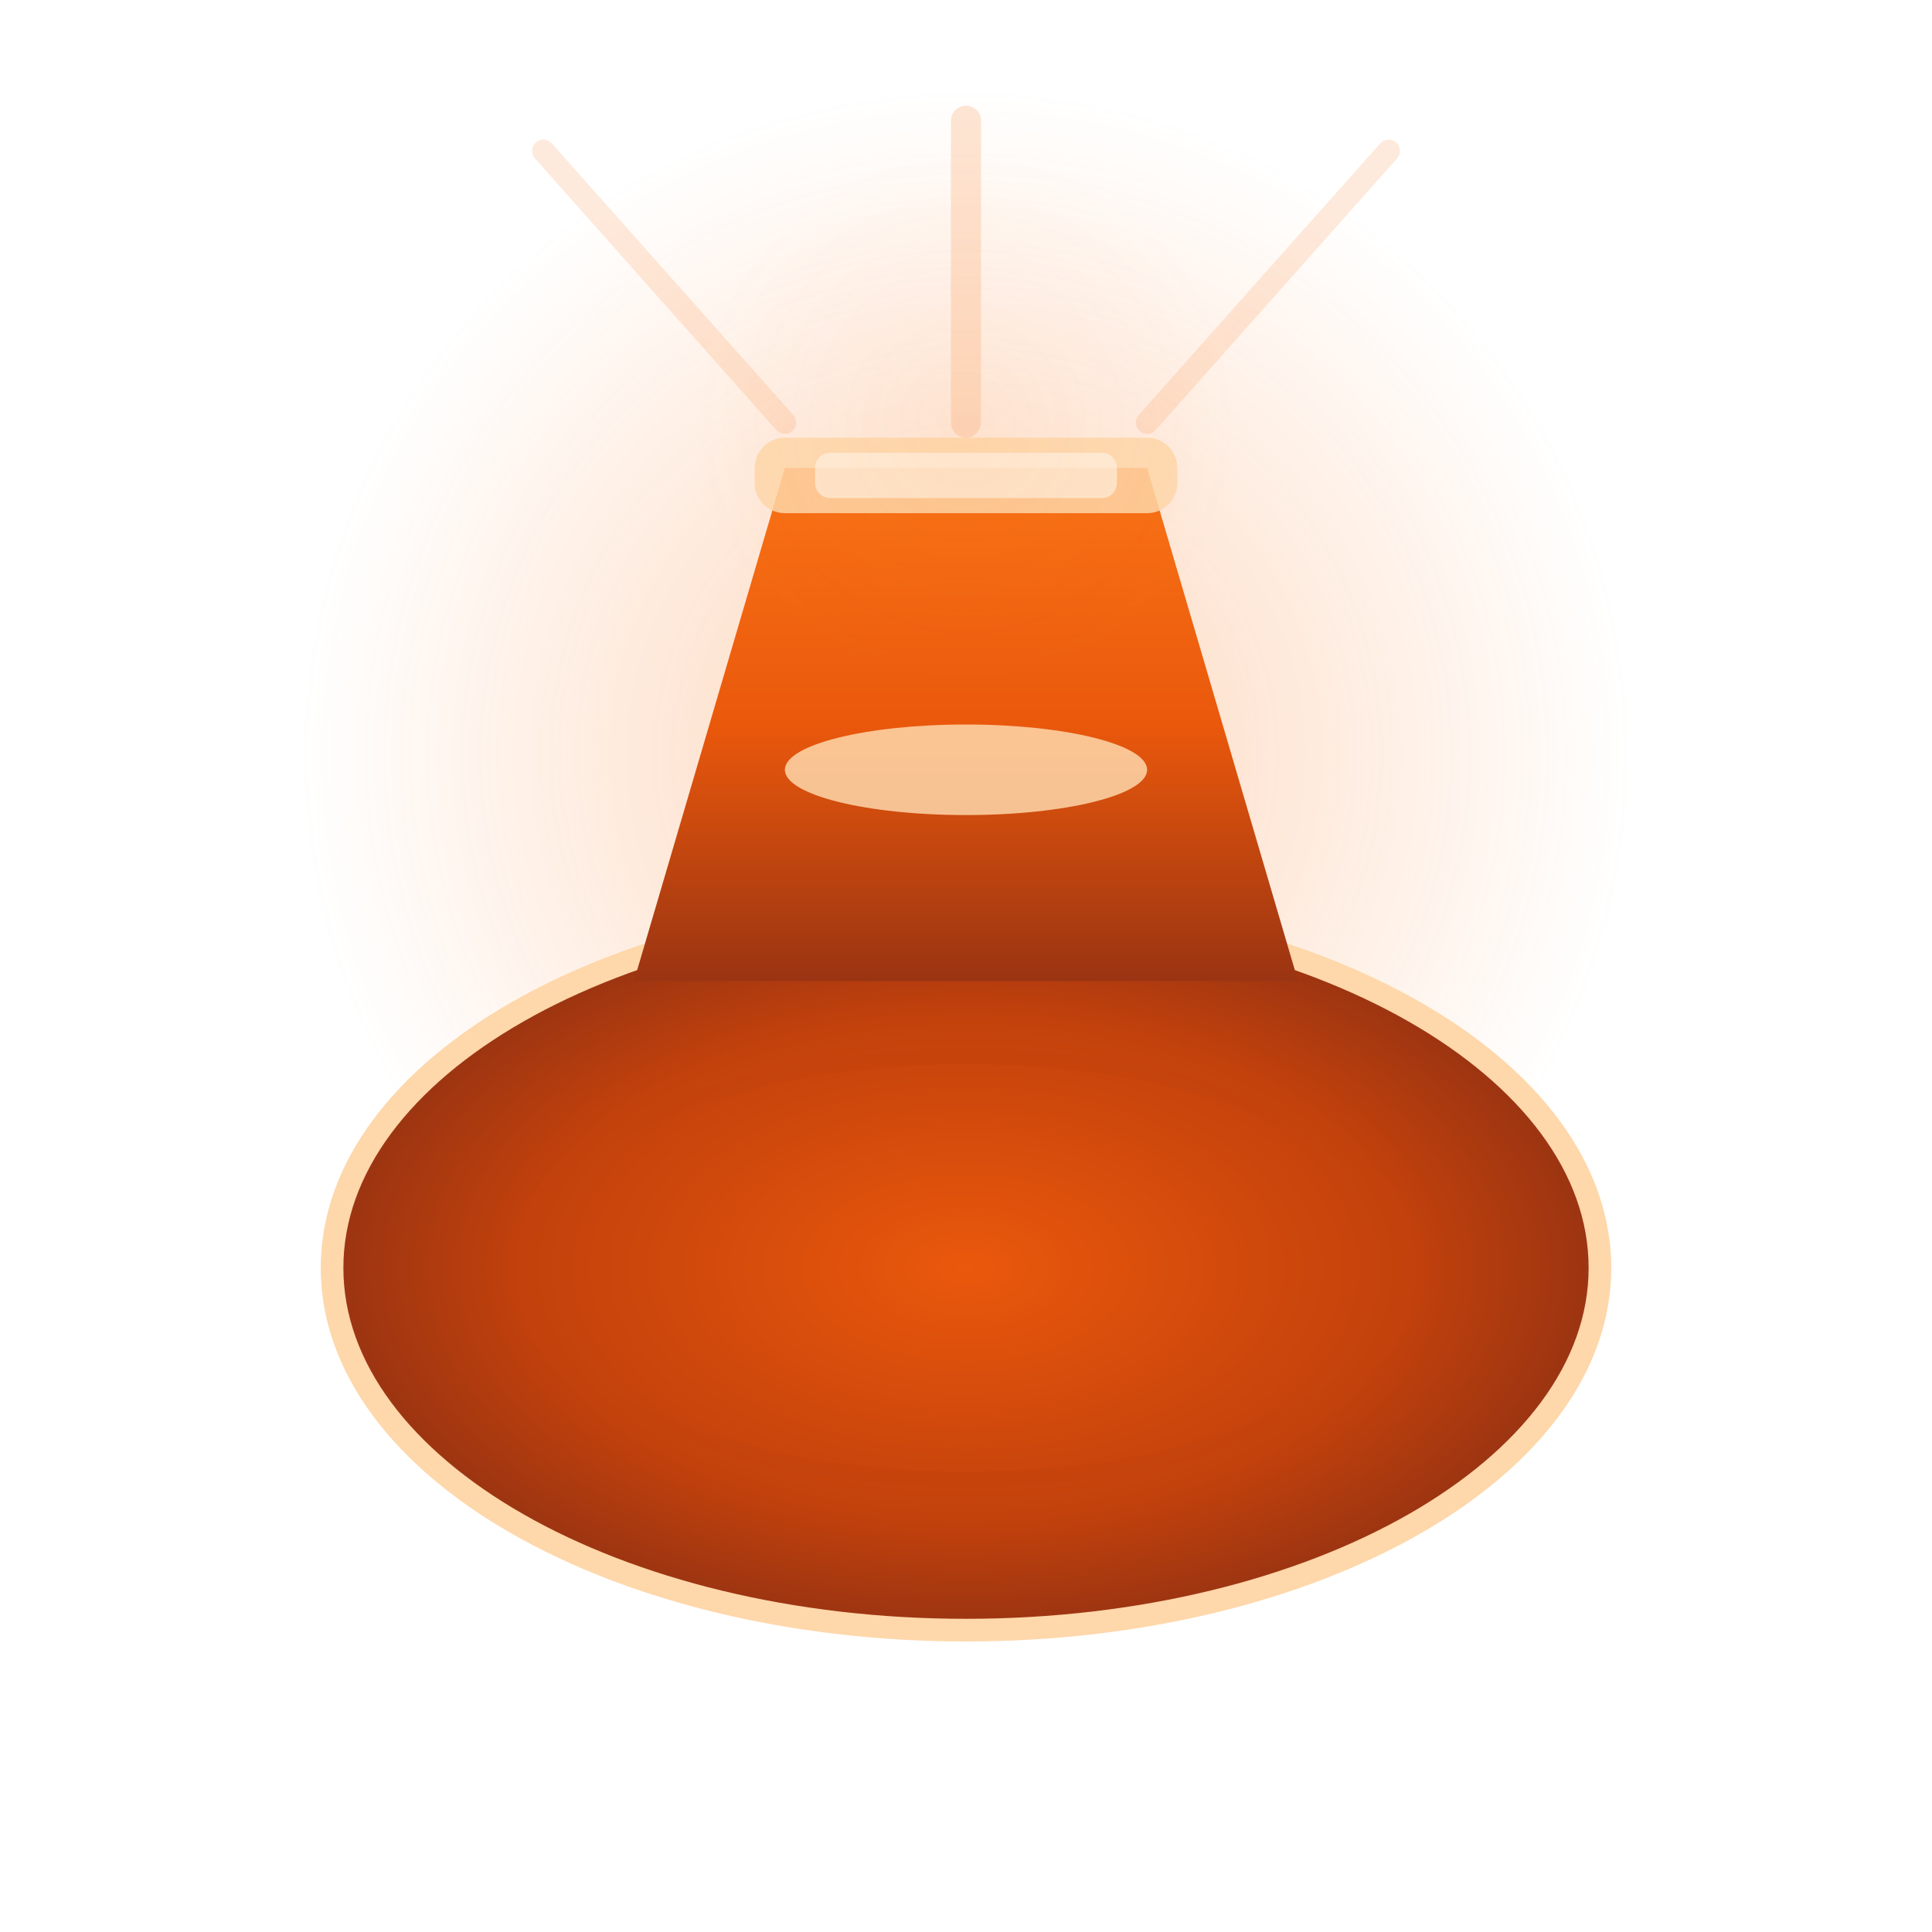
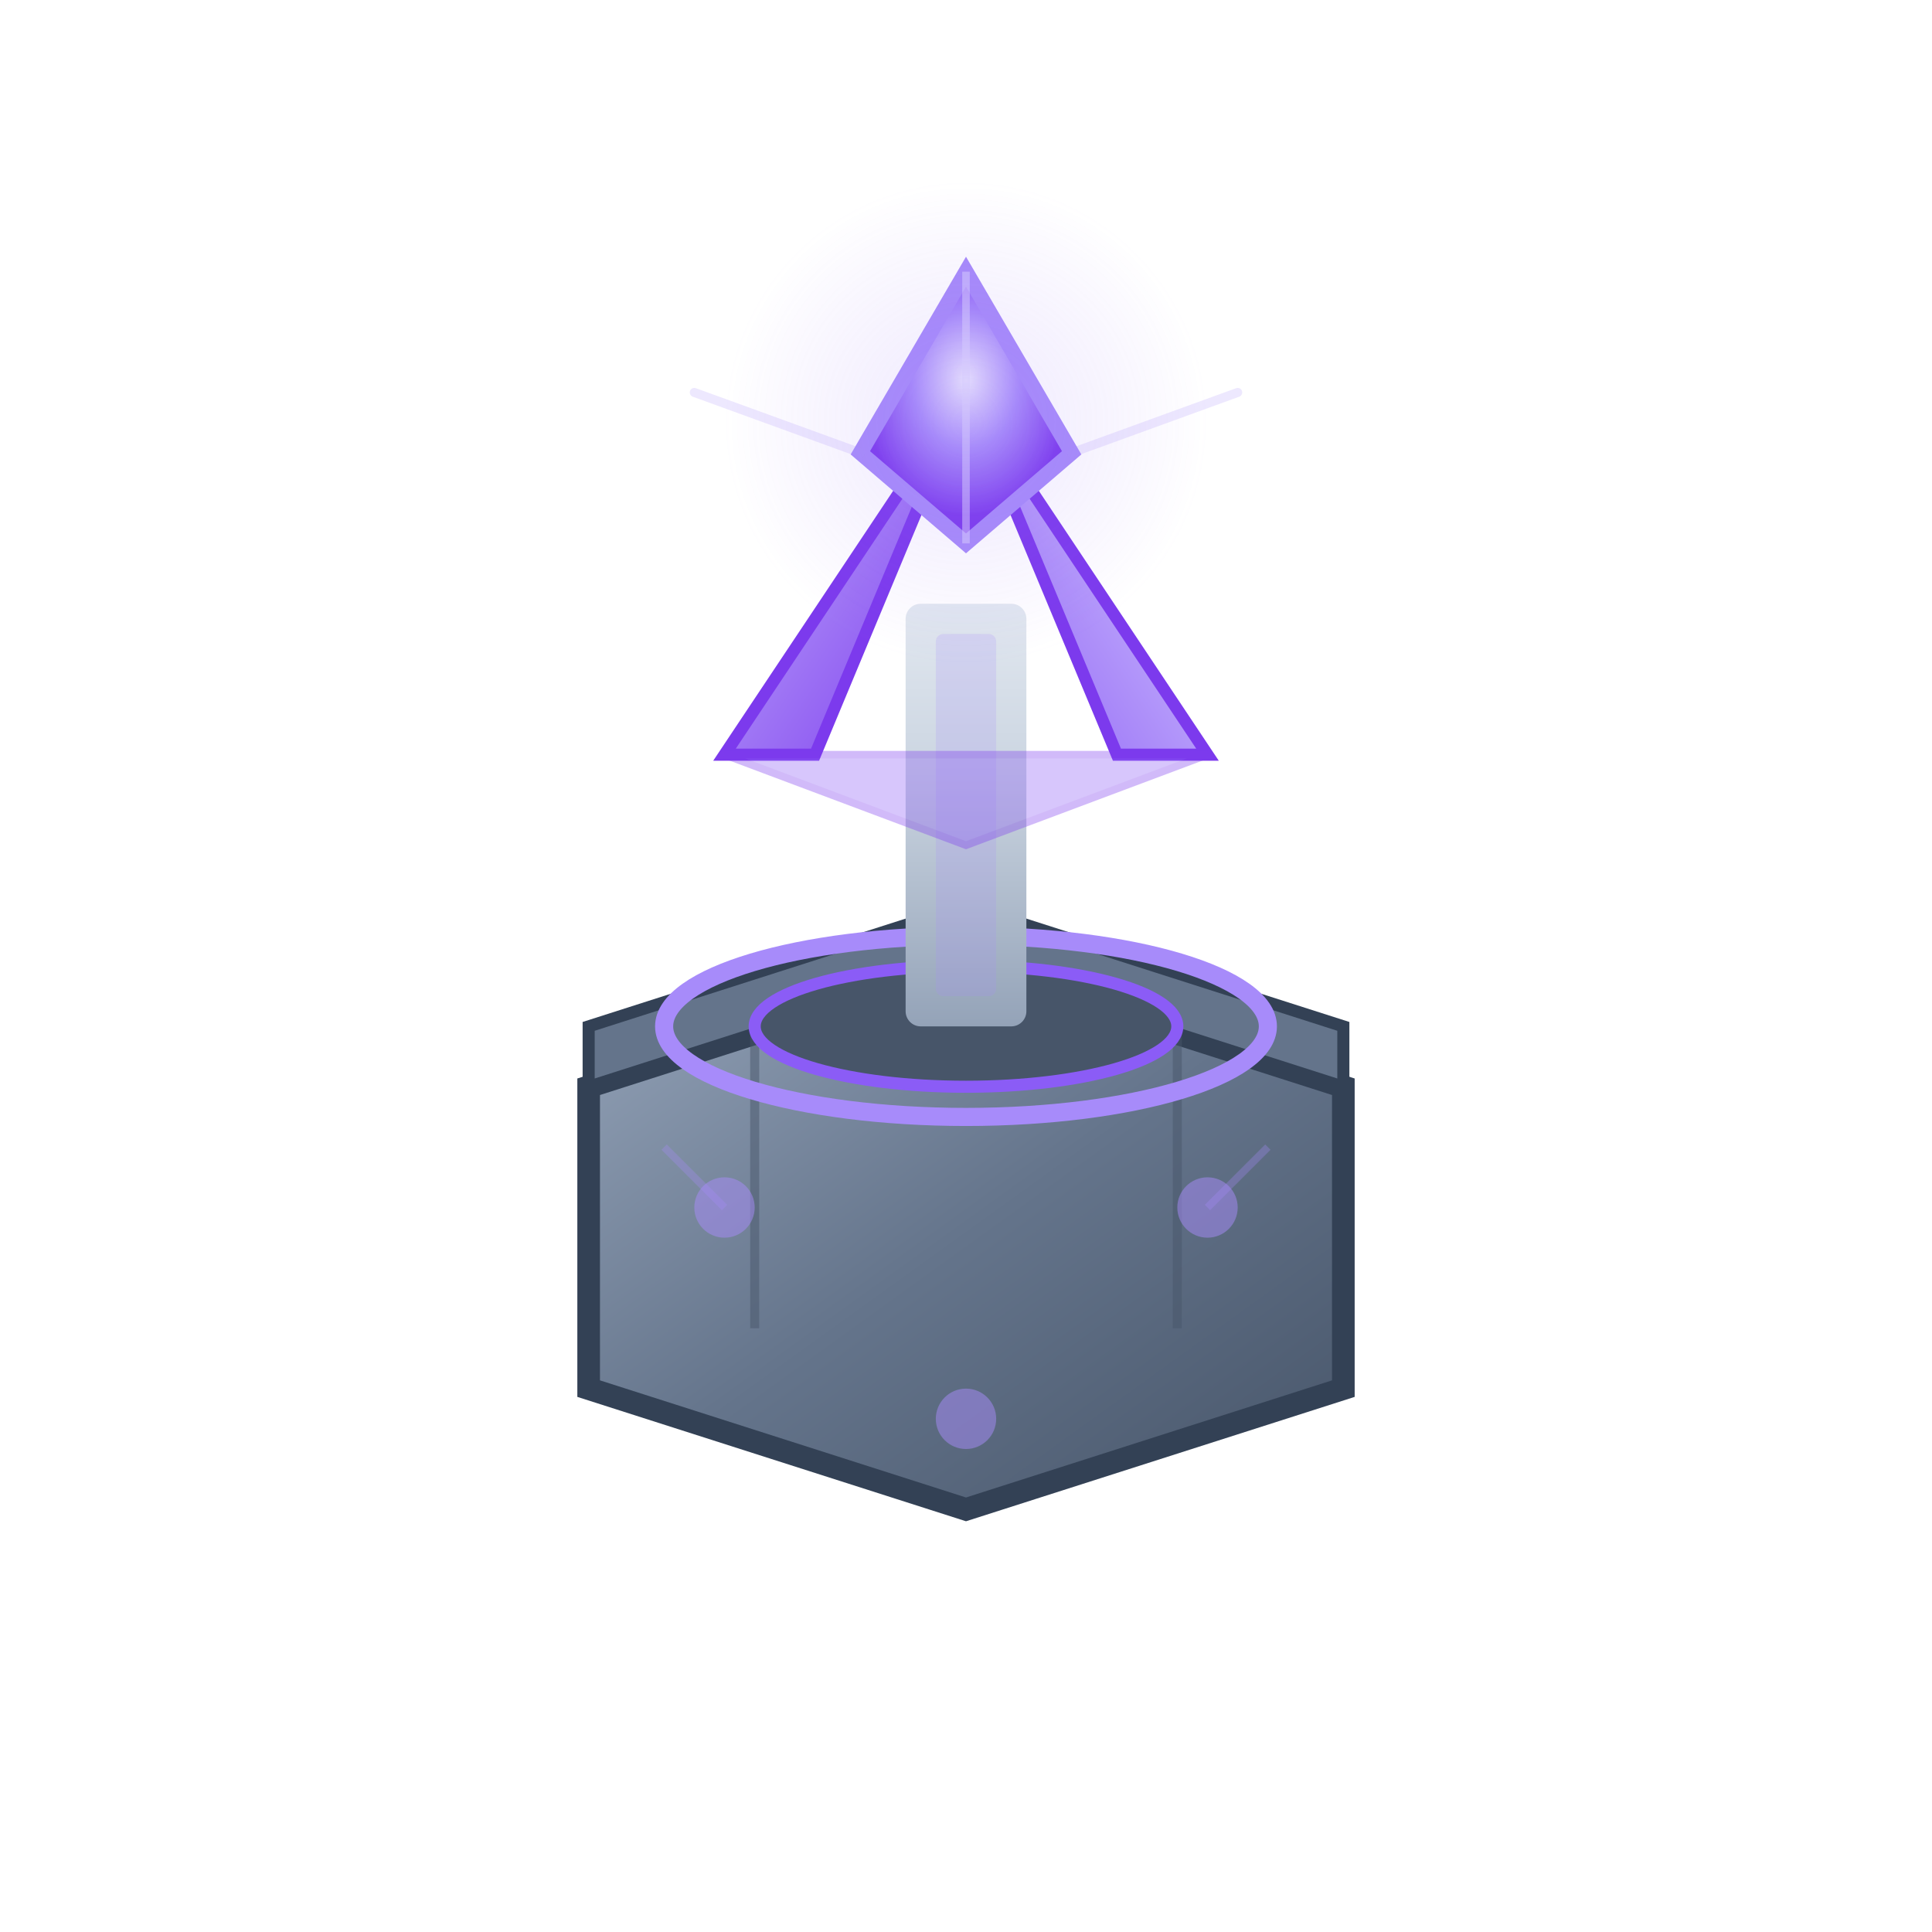
<svg xmlns="http://www.w3.org/2000/svg" viewBox="0 0 128 128">
  <defs>
-     <radialGradient id="tg0" cx="50%" cy="50%" r="50%">
-       <stop offset="0%" stop-color="#f97316" stop-opacity="0.3" />
-       <stop offset="100%" stop-color="#f97316" stop-opacity="0" />
+     <linearGradient id="base-g" x1="0%" y1="0%" x2="100%" y2="100%">
+       <stop offset="0%" stop-color="#94a3b8" />
+       <stop offset="50%" stop-color="#64748b" />
+       <stop offset="100%" stop-color="#475569" />
+     </linearGradient>
+     <linearGradient id="steel-g" x1="0%" y1="0%" x2="0%" y2="100%">
+       <stop offset="0%" stop-color="#e2e8f0" />
+       <stop offset="40%" stop-color="#cbd5e1" />
+       <stop offset="100%" stop-color="#94a3b8" />
+     </linearGradient>
+     <radialGradient id="crystal-cool" cx="50%" cy="40%" r="50%">
+       <stop offset="0%" stop-color="#ede9fe" />
+       <stop offset="50%" stop-color="#a78bfa" />
+       <stop offset="100%" stop-color="#7c3aed" />
    </radialGradient>
-     <radialGradient id="tg1" cx="50%" cy="50%" r="50%">
-       <stop offset="0%" stop-color="#ea580c" />
-       <stop offset="70%" stop-color="#c2410c" />
-       <stop offset="100%" stop-color="#9a3412" />
+     <radialGradient id="fade-glow" cx="50%" cy="50%" r="50%">
+       <stop offset="0%" stop-color="#a78bfa" stop-opacity="0.35" />
+       <stop offset="100%" stop-color="#8b5cf6" stop-opacity="0" />
    </radialGradient>
-     <linearGradient id="tg2" x1="0%" y1="0%" x2="0%" y2="100%">
-       <stop offset="0%" stop-color="#f97316" />
-       <stop offset="50%" stop-color="#ea580c" />
-       <stop offset="100%" stop-color="#9a3412" />
+     <linearGradient id="prism-face-l" x1="0%" y1="0%" x2="100%" y2="100%">
+       <stop offset="0%" stop-color="#c4b5fd" />
+       <stop offset="100%" stop-color="#7c3aed" />
    </linearGradient>
-     <radialGradient id="tg3" cx="50%" cy="50%" r="50%">
-       <stop offset="0%" stop-color="#f97316" stop-opacity="0.2" />
-       <stop offset="100%" stop-color="#f97316" stop-opacity="0" />
-     </radialGradient>
+     <linearGradient id="prism-face-r" x1="100%" y1="0%" x2="0%" y2="100%">
+       <stop offset="0%" stop-color="#ddd6fe" />
+       <stop offset="100%" stop-color="#8b5cf6" />
+     </linearGradient>
  </defs>
-   <circle cx="64" cy="50" r="44" fill="url(#tg0)" />
-   <ellipse cx="64" cy="84" rx="42" ry="24" fill="url(#tg1)" stroke="#fed7aa" stroke-width="1.5" />
-   <ellipse cx="64" cy="84" rx="30" ry="14" fill="none" stroke="#c2410c" stroke-width="1" opacity="0.4" />
-   <polygon points="42,65 86,65 76,31 52,31" fill="url(#tg2)" />
-   <rect x="50" y="29" width="28" height="5" rx="2" fill="#fed7aa" opacity="0.85" />
-   <rect x="54" y="30" width="20" height="3" rx="1" fill="#fff7ed" opacity="0.6" />
-   <ellipse cx="64" cy="51" rx="12" ry="3" fill="#fed7aa" opacity="0.85" />
-   <g opacity="0.30">
-     <line x1="52" y1="28" x2="36" y2="10" stroke="#f97316" stroke-width="1.5" stroke-linecap="round" opacity="0.5" />
-     <line x1="64" y1="28" x2="64" y2="8" stroke="#f97316" stroke-width="2" stroke-linecap="round" opacity="0.6" />
-     <line x1="76" y1="28" x2="92" y2="10" stroke="#f97316" stroke-width="1.5" stroke-linecap="round" opacity="0.5" />
-     <circle cx="64" cy="28" r="18" fill="url(#tg3)" />
-   </g>
+   <polygon points="64,100 89,92 89,72 64,64 39,72 39,92" fill="url(#base-g)" stroke="#334155" stroke-width="1.5" />
+   <polygon points="64,64 89,72 89,68 64,60 39,68 39,72" fill="#64748b" stroke="#334155" stroke-width="0.8" />
+   <line x1="50" y1="68" x2="50" y2="88" stroke="#475569" stroke-width="0.6" opacity="0.5" />
+   <line x1="78" y1="68" x2="78" y2="88" stroke="#475569" stroke-width="0.6" opacity="0.5" />
+   <ellipse cx="64" cy="68" rx="20" ry="6" fill="none" stroke="#a78bfa" stroke-width="1.2" />
+   <ellipse cx="64" cy="68" rx="14" ry="4" fill="#475569" stroke="#8b5cf6" stroke-width="0.8" />
+   <rect x="60" y="40" width="8" height="28" rx="1" fill="url(#steel-g)" />
+   <rect x="62" y="42" width="4" height="24" rx="0.5" fill="#a78bfa" opacity="0.2" />
+   <polygon points="64,26 48,50 54,50" fill="url(#prism-face-l)" stroke="#7c3aed" stroke-width="0.8" />
+   <polygon points="64,26 80,50 74,50" fill="url(#prism-face-r)" stroke="#7c3aed" stroke-width="0.8" />
+   <polygon points="48,50 80,50 64,56" fill="#8b5cf6" opacity="0.35" stroke="#7c3aed" stroke-width="0.5" />
+   <polygon points="64,18 57,30 64,36 71,30" fill="url(#crystal-cool)" stroke="#a78bfa" stroke-width="1" />
+   <line x1="64" y1="18" x2="64" y2="36" stroke="#ddd6fe" stroke-width="0.5" opacity="0.5" />
+   <circle cx="64" cy="28" r="16" fill="url(#fade-glow)" opacity="0.5" />
+   <line x1="57" y1="30" x2="46" y2="26" stroke="#a78bfa" stroke-width="0.6" opacity="0.2" stroke-linecap="round" />
+   <line x1="71" y1="30" x2="82" y2="26" stroke="#a78bfa" stroke-width="0.6" opacity="0.2" stroke-linecap="round" />
+   <circle cx="48" cy="80" r="2" fill="#a78bfa" opacity="0.5" />
+   <circle cx="80" cy="80" r="2" fill="#a78bfa" opacity="0.5" />
+   <circle cx="64" cy="94" r="2" fill="#a78bfa" opacity="0.5" />
+   <path d="M48,80 L44,76" stroke="#a78bfa" stroke-width="0.5" opacity="0.3" />
+   <path d="M80,80 L84,76" stroke="#a78bfa" stroke-width="0.5" opacity="0.3" />
</svg>
